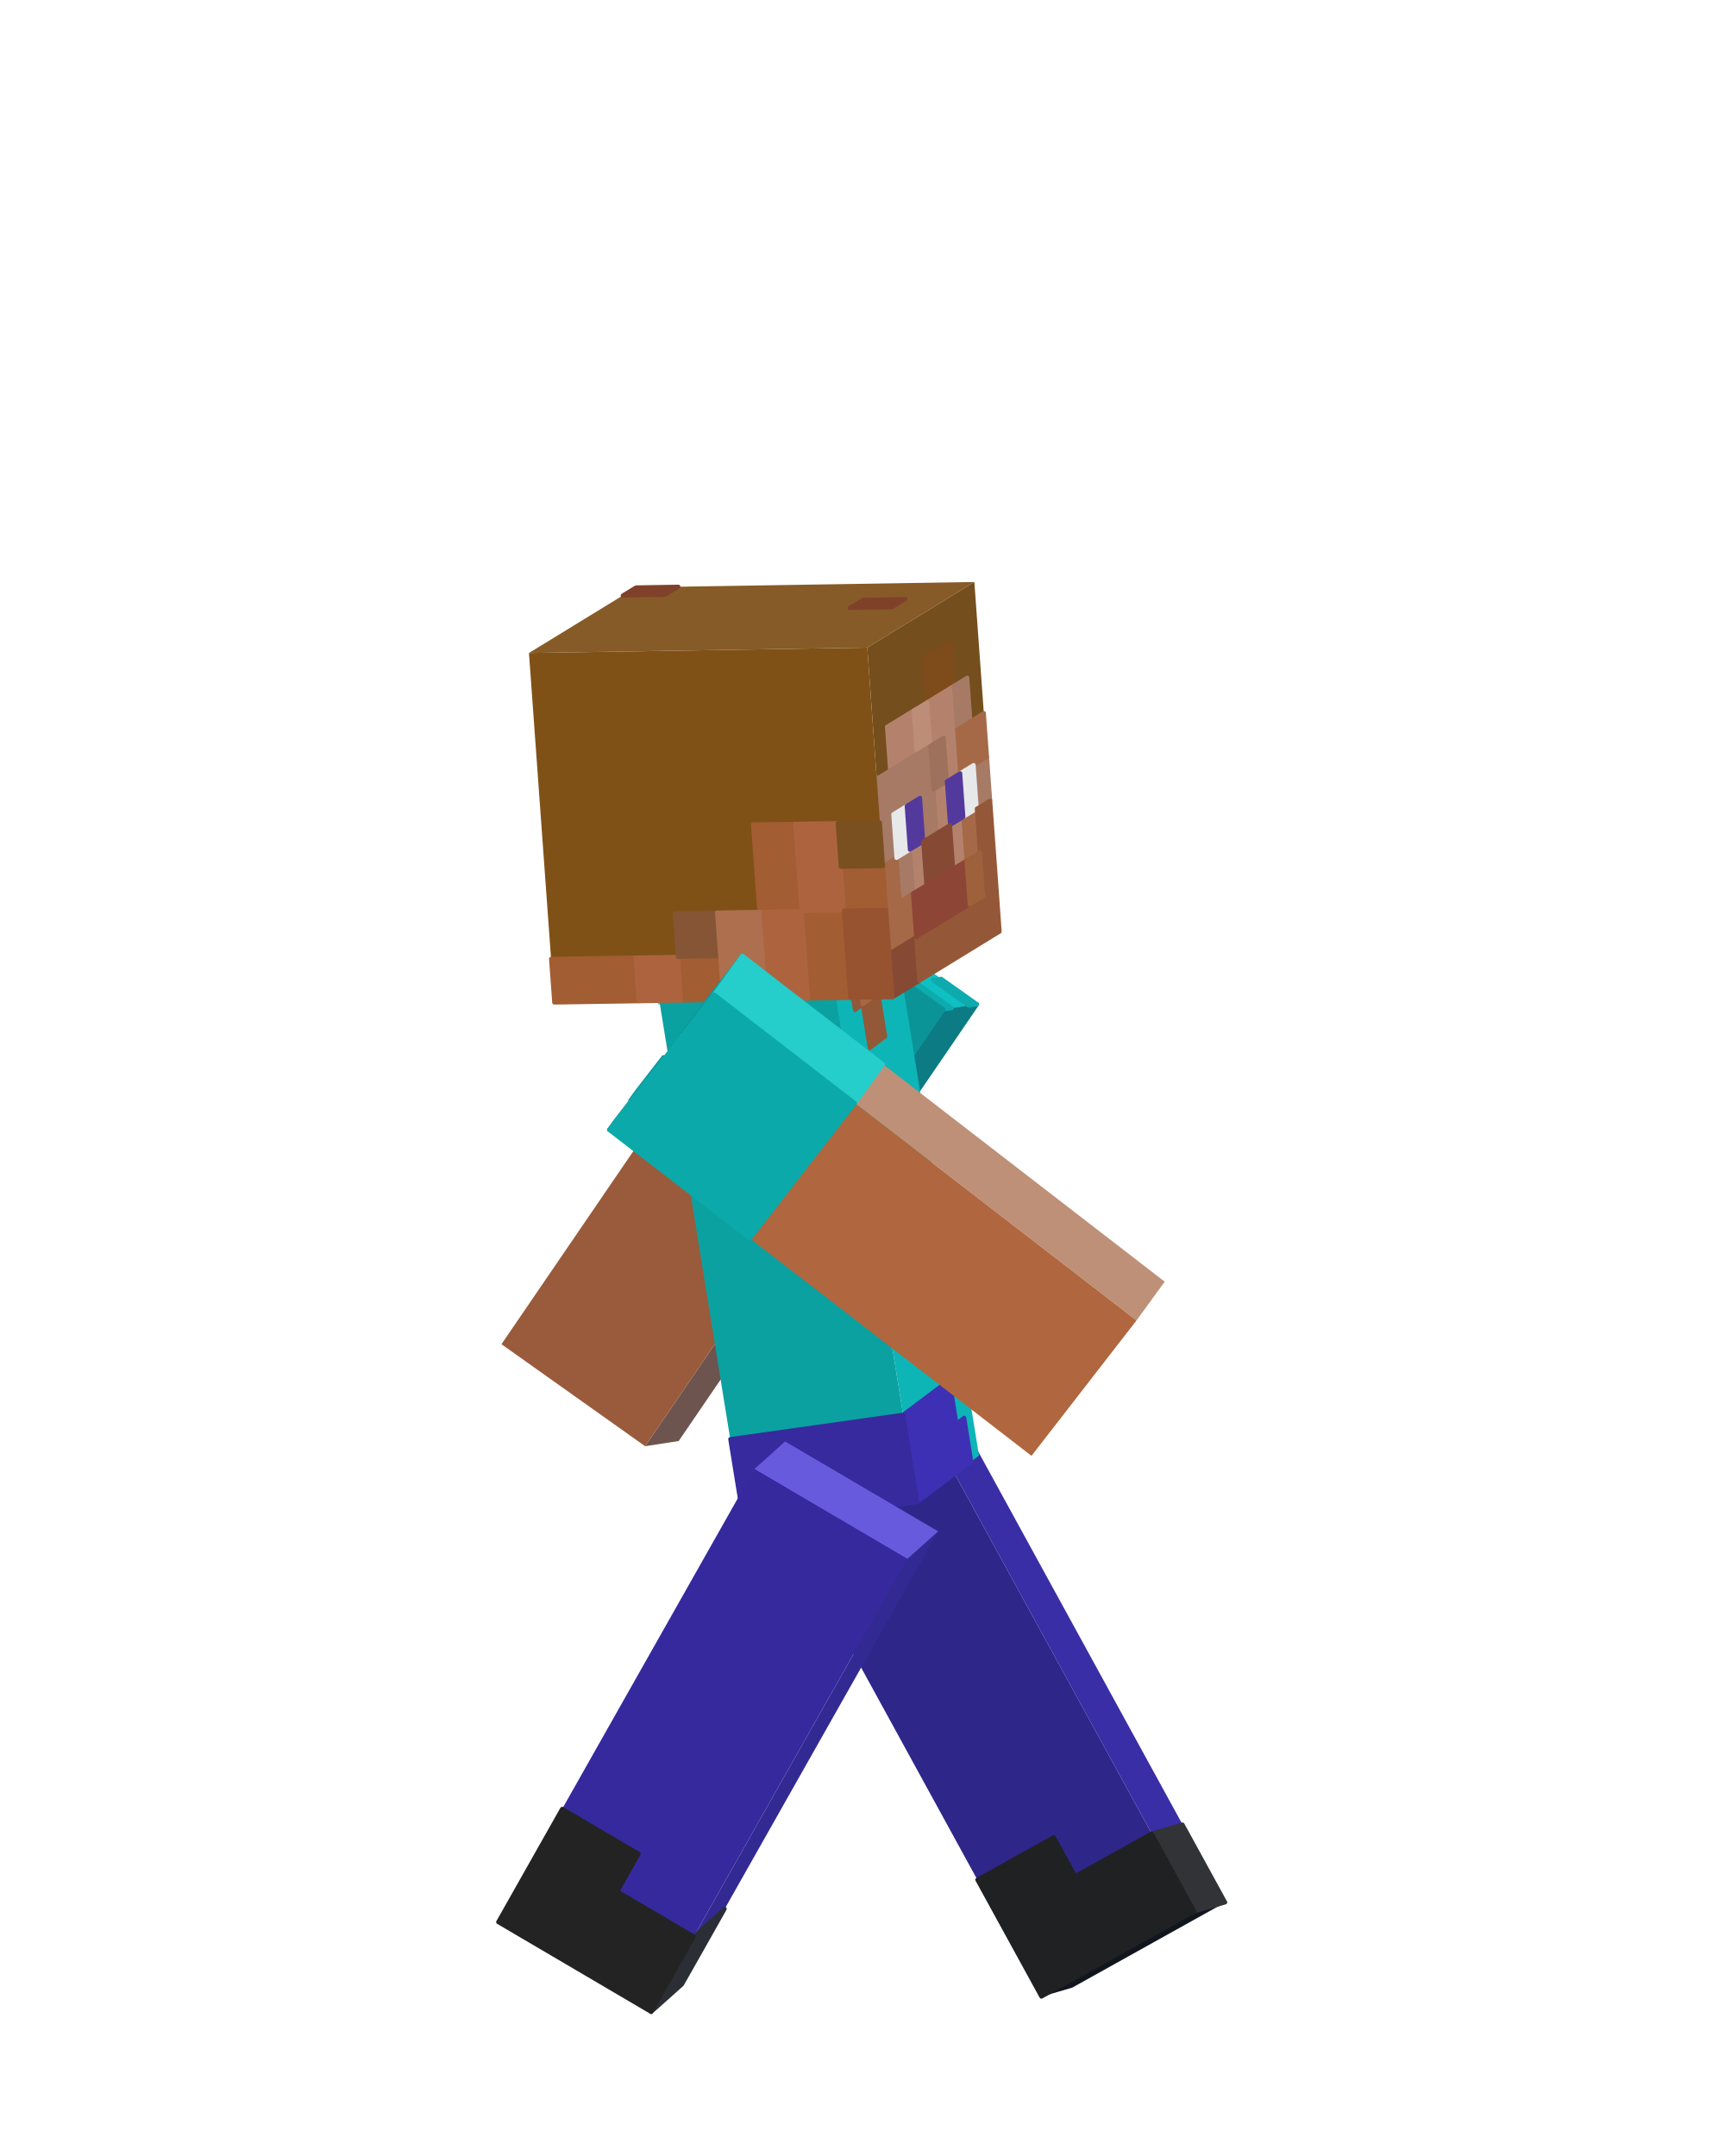
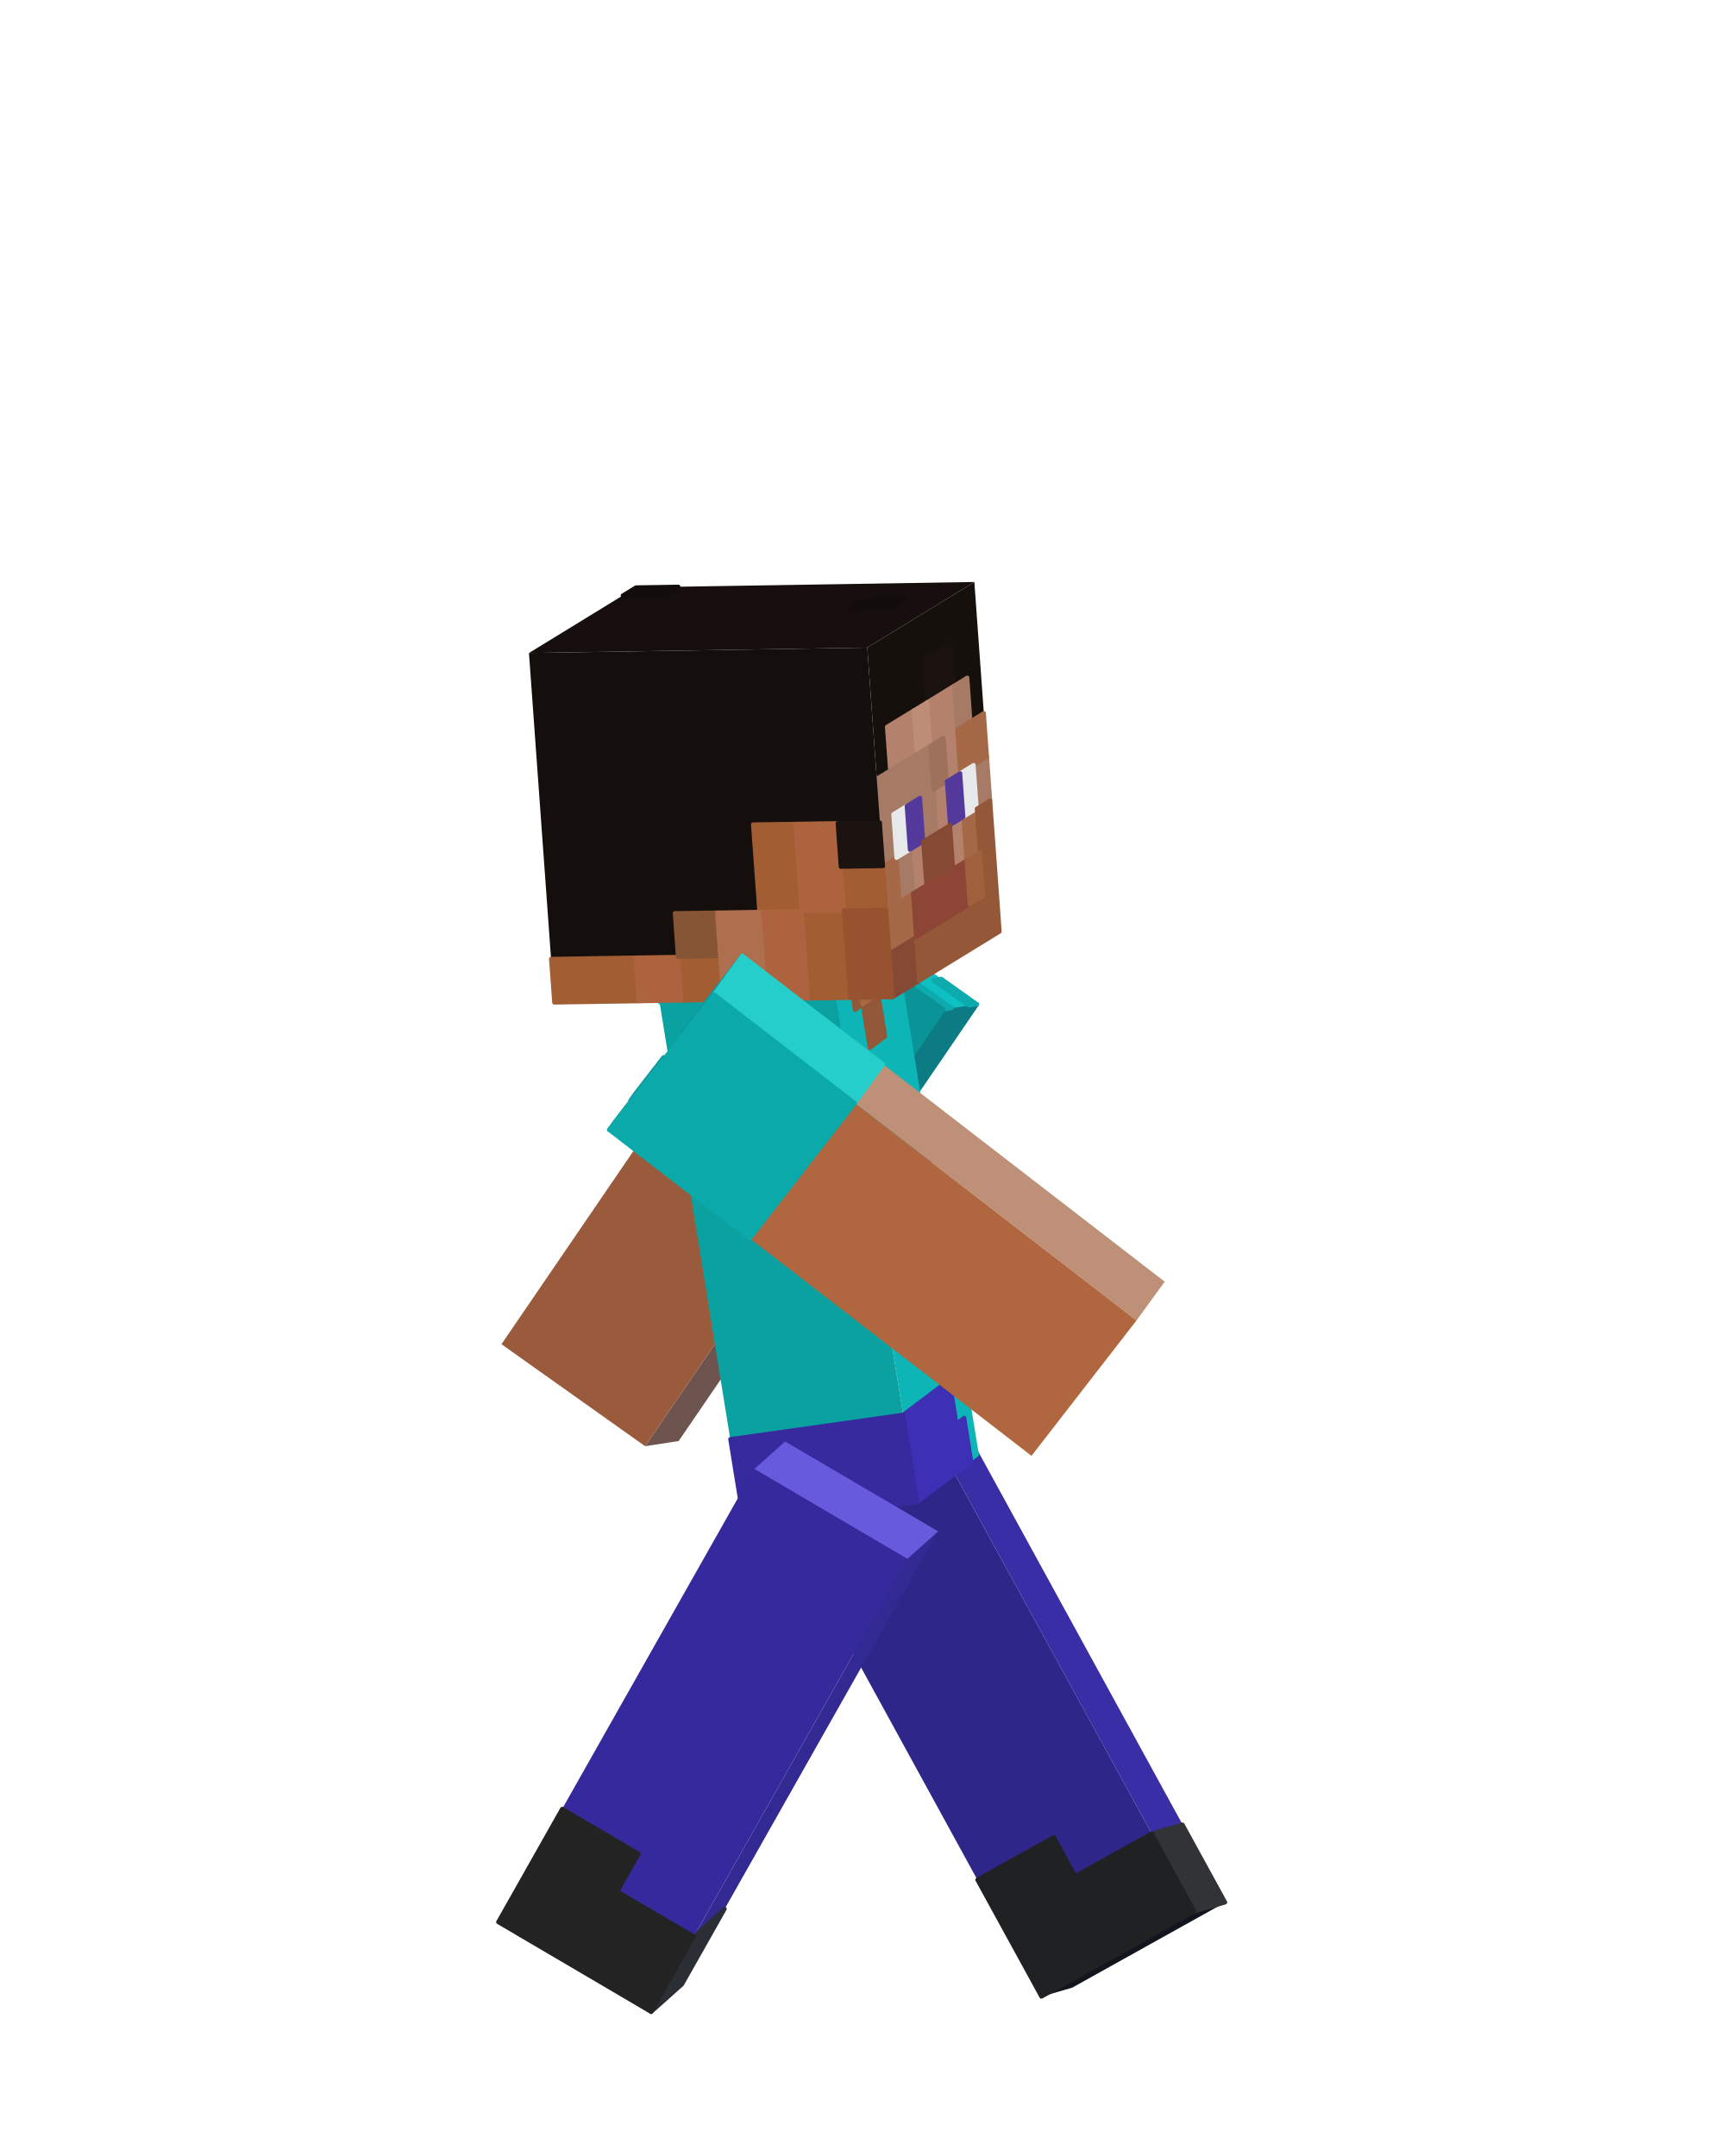
<svg xmlns="http://www.w3.org/2000/svg" viewBox="0 0 256 320" width="256" height="320" role="img" aria-labelledby="run-7-title">
  <g id="steve">
    <g id="arm-left" aria-label="Left arm">
      <g class="face" data-face="front">
        <path fill="#6d544e" d="M140.02 149.82L145 149.05L100.72 213.88L95.74 214.65Z" />
        <path fill="#0c7b83" stroke="#0c7b83" stroke-width=".6" stroke-linejoin="round" d="M140.02 149.82L145 149.05L141.31 154.46L136.33 155.23ZM136.33 155.23L141.31 154.46L137.62 159.86L132.64 160.63ZM132.64 160.63L137.62 159.86L133.93 165.26L128.95 166.03ZM128.95 166.03L133.93 165.26L130.24 170.66L125.26 171.43Z" />
      </g>
      <g class="face" data-face="top">
        <path fill="#0ec0c3" d="M118.7 134.68L123.69 133.91L145 149.05L140.02 149.82Z" />
        <path fill="#0dabad" stroke="#0dabad" stroke-width=".6" stroke-linejoin="round" d="M118.7 134.68L119.95 134.49L125.28 138.27L124.03 138.46ZM122.44 134.1L123.69 133.91L129.02 137.69L127.77 137.89ZM129.36 142.25L130.61 142.06L135.93 145.84L134.69 146.04ZM134.69 146.04L135.93 145.84L141.26 149.63L140.02 149.82ZM138.43 145.46L139.68 145.27L145 149.05L143.76 149.25Z" />
      </g>
      <g class="face" data-face="nx">
        <path fill="#995b3b" d="M118.7 134.68L140.02 149.82L95.74 214.65L74.42 199.51Z" />
        <path fill="#0b9497" stroke="#0b9497" stroke-width=".6" stroke-linejoin="round" d="M118.7 134.68L140.02 149.82L136.33 155.23L115.01 140.08ZM115.01 140.08L136.33 155.23L132.64 160.63L111.32 145.48ZM111.32 145.48L132.64 160.63L128.95 166.03L107.63 150.89ZM107.63 150.89L128.95 166.03L125.26 171.43L103.94 156.29Z" />
      </g>
    </g>
    <g id="leg-left" aria-label="Left leg">
      <g class="face" data-face="bottom">
        <path fill="#11161e" d="M177.25 283.7L181.83 282.36L159.13 295.01L154.55 296.35Z" />
      </g>
      <g class="face" data-face="front">
        <path fill="#392ea6" d="M139.23 214.29L143.81 212.96L181.83 282.36L177.25 283.7Z" />
        <path fill="#313337" stroke="#313337" stroke-width=".6" stroke-linejoin="round" d="M170.91 272.14L175.49 270.8L178.66 276.58L174.08 277.92ZM174.08 277.92L178.66 276.58L181.83 282.36L177.25 283.7Z" />
      </g>
      <g class="face" data-face="nx">
        <path fill="#2f268a" d="M116.53 226.94L139.23 214.29L177.25 283.7L154.55 296.35Z" />
        <path fill="#1f2123" stroke="#1f2123" stroke-width=".6" stroke-linejoin="round" d="M145.04 279L156.39 272.67L159.56 278.46L148.21 284.78ZM148.21 284.78L170.91 272.14L174.08 277.92L151.38 290.56ZM151.38 290.56L174.08 277.92L177.25 283.7L154.55 296.35Z" />
      </g>
    </g>
    <g id="torso" aria-label="Torso">
      <g class="face" data-face="front">
        <path fill="#0db5b7" d="M123.55 145.17L132.71 138.28L145.29 216.05L136.13 222.94Z" />
        <path fill="#925838" stroke="#925838" stroke-width=".6" stroke-linejoin="round" d="M125.84 143.45L126.99 142.59L128.03 149.07L126.89 149.93ZM128.13 141.73L130.42 140.01L131.47 146.49L129.18 148.21ZM128.03 149.07L130.32 147.35L131.37 153.83L129.08 155.55Z" />
        <path fill="#a96842" stroke="#a96842" stroke-width=".6" stroke-linejoin="round" d="M126.99 142.59L128.13 141.73L129.18 148.21L128.03 149.07Z" />
        <path fill="#3e30b4" stroke="#3e30b4" stroke-width=".6" stroke-linejoin="round" d="M134.03 209.98L140.9 204.81L141.95 211.29L135.08 216.46ZM135.08 216.46L143.1 210.43L144.14 216.91L136.13 222.94Z" />
      </g>
      <g class="face" data-face="top">
        <path fill="#9e5833" d="M97.89 148.79L107.05 141.9L132.71 138.28L123.55 145.17Z" />
        <path fill="#11dddd" stroke="#11dddd" stroke-width=".6" stroke-linejoin="round" d="M97.89 148.79L99.03 147.93L105.45 147.02L104.3 147.89ZM105.91 142.77L107.05 141.9L113.47 141L112.32 141.86ZM104.3 147.89L105.45 147.02L111.86 146.12L110.72 146.98ZM112.32 141.86L113.47 141L119.88 140.09L118.74 140.95ZM110.72 146.98L111.86 146.12L118.28 145.21L117.13 146.08ZM118.74 140.95L119.88 140.09L126.3 139.19L125.15 140.05ZM117.13 146.08L118.28 145.21L124.69 144.31L123.55 145.17ZM125.15 140.05L126.3 139.19L132.71 138.28L131.57 139.14Z" />
      </g>
      <g class="face" data-face="nx">
        <path fill="#0ba1a1" d="M97.89 148.79L123.55 145.17L136.13 222.94L110.47 226.56Z" />
        <path fill="#372a9e" stroke="#372a9e" stroke-width=".6" stroke-linejoin="round" d="M108.37 213.6L134.03 209.98L135.08 216.46L109.42 220.08ZM109.42 220.08L135.08 216.46L136.13 222.94L110.47 226.56Z" />
      </g>
    </g>
    <g id="leg-right" aria-label="Right leg">
      <g class="face" data-face="front">
        <path fill="#322a92" d="M134.65 231.38L139.23 227.29L101.21 294.53L96.63 298.62Z" />
        <path fill="#2b2e34" stroke="#2b2e34" stroke-width=".6" stroke-linejoin="round" d="M102.97 287.41L107.55 283.32L104.38 288.93L99.8 293.02ZM99.8 293.02L104.38 288.93L101.21 294.53L96.63 298.62Z" />
      </g>
      <g class="face" data-face="top">
        <path fill="#685add" d="M111.95 218.04L116.52 213.95L139.23 227.29L134.65 231.38Z" />
      </g>
      <g class="face" data-face="nx">
        <path fill="#36299e" d="M111.95 218.04L134.65 231.38L96.63 298.62L73.93 285.28Z" />
        <path fill="#232323" stroke="#232323" stroke-width=".6" stroke-linejoin="round" d="M83.43 268.47L94.78 275.14L91.62 280.74L80.26 274.08ZM80.26 274.08L102.97 287.41L99.8 293.02L77.1 279.68ZM77.1 279.68L99.8 293.02L96.63 298.62L73.93 285.28Z" />
      </g>
    </g>
    <g id="head" aria-label="Head">
      <g class="face" data-face="top">
-         <path fill="#865b27" d="M78.5 96.92L94.39 87.18L144.6 86.38L128.71 96.12Z" />
-         <path fill="#80412b" stroke="#80412b" stroke-width=".6" stroke-linejoin="round" d="M92.41 88.39L94.39 87.18L100.67 87.08L98.68 88.29ZM126.09 90.23L128.08 89.02L134.35 88.92L132.37 90.13Z" />
+         <path fill="#160f0d" d="M78.5 96.92L94.39 87.18L144.6 86.38L128.71 96.12Z" />
+         <path fill="#120d0a" stroke="#120d0a" stroke-width=".6" stroke-linejoin="round" d="M92.41 88.39L94.39 87.18L100.67 87.08L98.68 88.29ZM126.09 90.23L128.08 89.02L134.35 88.92L132.37 90.13Z" />
      </g>
      <g class="face" data-face="front">
-         <path fill="#744e1c" d="M128.71 96.12L144.6 86.38L148.35 138.27L132.46 148.01Z" />
-         <path fill="#7d4c1a" stroke="#7d4c1a" stroke-width=".6" stroke-linejoin="round" d="M137.12 97.74L141.1 95.3L141.57 101.79L137.59 104.23Z" />
+         <path fill="#15100c" d="M128.71 96.12L144.6 86.38L148.35 138.27L132.46 148.01Z" />
+         <path fill="#19120f" stroke="#19120f" stroke-width=".6" stroke-linejoin="round" d="M137.12 97.74L141.1 95.3L141.57 101.79L137.59 104.23Z" />
        <path fill="#b4826c" stroke="#b4826c" stroke-width=".6" stroke-linejoin="round" d="M131.63 107.88L135.61 105.44L136.07 111.93L132.1 114.36ZM137.59 104.23L141.57 101.79L142.04 108.28L138.06 110.71ZM140.05 109.49L142.04 108.28L142.5 114.76L140.52 115.98ZM138.53 117.2L140.52 115.98L140.99 122.47L139 123.68ZM135.03 126.12L137.01 124.9L137.48 131.39L135.49 132.6ZM140.99 122.47L142.97 121.25L143.44 127.73L141.46 128.95Z" />
        <path fill="#bd8d78" stroke="#bd8d78" stroke-width=".6" stroke-linejoin="round" d="M135.61 105.44L137.59 104.23L138.06 110.71L136.07 111.93Z" />
        <path fill="#a67a64" stroke="#a67a64" stroke-width=".6" stroke-linejoin="round" d="M141.57 101.79L143.55 100.57L144.02 107.06L142.04 108.28ZM130.11 115.58L138.06 110.71L138.53 117.2L130.58 122.07ZM130.58 122.07L132.57 120.85L133.04 127.34L131.05 128.55ZM136.54 118.41L138.53 117.2L139 123.68L137.01 124.9ZM144.49 113.54L146.48 112.33L146.95 118.81L144.96 120.03ZM133.04 127.34L135.03 126.12L135.49 132.6L133.51 133.82Z" />
        <path fill="#9d715b" stroke="#9d715b" stroke-width=".6" stroke-linejoin="round" d="M138.06 110.71L140.05 109.49L140.52 115.98L138.53 117.2Z" />
        <path fill="#a56947" stroke="#a56947" stroke-width=".6" stroke-linejoin="round" d="M142.04 108.28L146.01 105.84L146.48 112.33L142.5 114.76ZM131.05 128.55L133.04 127.34L133.51 133.82L131.52 135.04ZM142.97 121.25L144.96 120.03L145.43 126.52L143.44 127.73ZM131.52 135.04L135.49 132.6L135.96 139.09L131.99 141.53Z" />
        <path fill="#e7e8e9" stroke="#e7e8e9" stroke-width=".6" stroke-linejoin="round" d="M132.57 120.85L134.56 119.63L135.03 126.12L133.04 127.34ZM142.5 114.76L144.49 113.54L144.96 120.03L142.97 121.25Z" />
        <path fill="#53399c" stroke="#53399c" stroke-width=".6" stroke-linejoin="round" d="M134.56 119.63L136.54 118.41L137.01 124.9L135.03 126.12ZM140.52 115.98L142.5 114.76L142.97 121.25L140.99 122.47Z" />
        <path fill="#854934" stroke="#854934" stroke-width=".6" stroke-linejoin="round" d="M137.01 124.9L140.99 122.47L141.46 128.95L137.48 131.39ZM131.99 141.53L135.96 139.09L136.43 145.58L132.46 148.01Z" />
        <path fill="#945838" stroke="#945838" stroke-width=".6" stroke-linejoin="round" d="M144.96 120.03L146.95 118.81L147.42 125.3L145.43 126.52ZM145.43 126.52L147.42 125.3L147.89 131.78L145.9 133ZM135.96 139.09L147.89 131.78L148.35 138.27L136.43 145.58Z" />
        <path fill="#8d4636" stroke="#8d4636" stroke-width=".6" stroke-linejoin="round" d="M135.49 132.6L143.44 127.73L143.91 134.22L135.96 139.09Z" />
        <path fill="#9f613b" stroke="#9f613b" stroke-width=".6" stroke-linejoin="round" d="M143.44 127.73L145.43 126.52L145.9 133L143.91 134.22Z" />
      </g>
      <g class="face" data-face="nx">
-         <path fill="#805116" d="M78.5 96.92L128.71 96.12L132.46 148.01L82.25 148.8Z" />
+         <path fill="#140e0c" d="M78.5 96.92L128.71 96.12L132.46 148.01L82.25 148.8Z" />
        <path fill="#a35d32" stroke="#a35d32" stroke-width=".6" stroke-linejoin="round" d="M111.75 122.36L118.03 122.27L118.5 128.75L112.22 128.85ZM112.22 128.85L118.5 128.75L118.97 135.24L112.69 135.34ZM124.77 128.65L131.05 128.55L131.52 135.04L125.24 135.14ZM118.97 135.24L125.24 135.14L125.71 141.62L119.44 141.72ZM81.78 142.32L94.33 142.12L94.8 148.61L82.25 148.8ZM100.61 142.02L106.88 141.92L107.35 148.41L101.08 148.51ZM119.44 141.72L125.71 141.62L126.18 148.11L119.91 148.21Z" />
        <path fill="#ad643e" stroke="#ad643e" stroke-width=".6" stroke-linejoin="round" d="M118.03 122.27L124.31 122.17L124.77 128.65L118.5 128.75ZM118.5 128.75L124.77 128.65L125.24 135.14L118.97 135.24ZM112.69 135.34L118.97 135.24L119.44 141.72L113.16 141.82ZM94.33 142.12L100.61 142.02L101.08 148.51L94.8 148.61ZM113.16 141.82L119.44 141.72L119.91 148.21L113.63 148.31Z" />
-         <path fill="#7b5021" stroke="#7b5021" stroke-width=".6" stroke-linejoin="round" d="M124.31 122.17L130.58 122.07L131.05 128.55L124.77 128.65Z" />
+         <path fill="#1a130f" stroke="#1a130f" stroke-width=".6" stroke-linejoin="round" d="M124.31 122.17L130.58 122.07L131.05 128.55L124.77 128.65Z" />
        <path fill="#865536" stroke="#865536" stroke-width=".6" stroke-linejoin="round" d="M100.14 135.53L106.41 135.44L106.88 141.92L100.61 142.02Z" />
        <path fill="#ad6f4e" stroke="#ad6f4e" stroke-width=".6" stroke-linejoin="round" d="M106.41 135.44L112.69 135.34L113.16 141.82L106.88 141.92ZM106.88 141.92L113.16 141.82L113.63 148.31L107.35 148.41Z" />
        <path fill="#975330" stroke="#975330" stroke-width=".6" stroke-linejoin="round" d="M125.24 135.14L131.52 135.04L131.99 141.53L125.71 141.62ZM125.71 141.62L131.99 141.53L132.46 148.01L126.18 148.11Z" />
      </g>
    </g>
    <g id="arm-right" aria-label="Right arm">
      <g class="face" data-face="top">
        <path fill="#0dacb1" d="M90.39 167.69L94.58 161.92L110.16 141.83L105.97 147.6Z" />
        <path fill="#0d999e" stroke="#0d999e" stroke-width=".6" stroke-linejoin="round" d="M90.39 167.69L91.44 166.24L95.33 161.22L94.29 162.66ZM93.53 163.36L94.58 161.92L98.47 156.9L97.42 158.34ZM101.32 153.32L102.37 151.88L106.26 146.85L105.21 148.3ZM102.08 152.62L103.12 151.18L107.02 146.16L105.97 147.6ZM105.21 148.3L106.26 146.85L110.16 141.83L109.11 143.27Z" />
      </g>
      <g class="face" data-face="front">
        <path fill="#be9077" d="M105.97 147.6L110.16 141.83L172.85 190.23L168.66 195.99Z" />
        <path fill="#25cdcb" stroke="#25cdcb" stroke-width=".6" stroke-linejoin="round" d="M105.97 147.6L110.16 141.83L115.38 145.87L111.19 151.63ZM111.19 151.63L115.38 145.87L120.6 149.9L116.42 155.66ZM116.42 155.66L120.6 149.9L125.83 153.93L121.64 159.7ZM121.64 159.7L125.83 153.93L131.05 157.96L126.87 163.73Z" />
      </g>
      <g class="face" data-face="nx">
        <path fill="#b0663e" d="M90.39 167.69L105.97 147.6L168.66 195.99L153.08 216.08Z" />
        <path fill="#0ba9a9" stroke="#0ba9a9" stroke-width=".6" stroke-linejoin="round" d="M90.39 167.69L105.97 147.6L111.19 151.63L95.61 171.72ZM95.61 171.72L111.19 151.63L116.42 155.66L100.84 175.75ZM100.84 175.75L116.42 155.66L121.64 159.7L106.06 179.78ZM106.06 179.78L121.64 159.7L126.87 163.73L111.29 183.82Z" />
      </g>
    </g>
  </g>
</svg>
